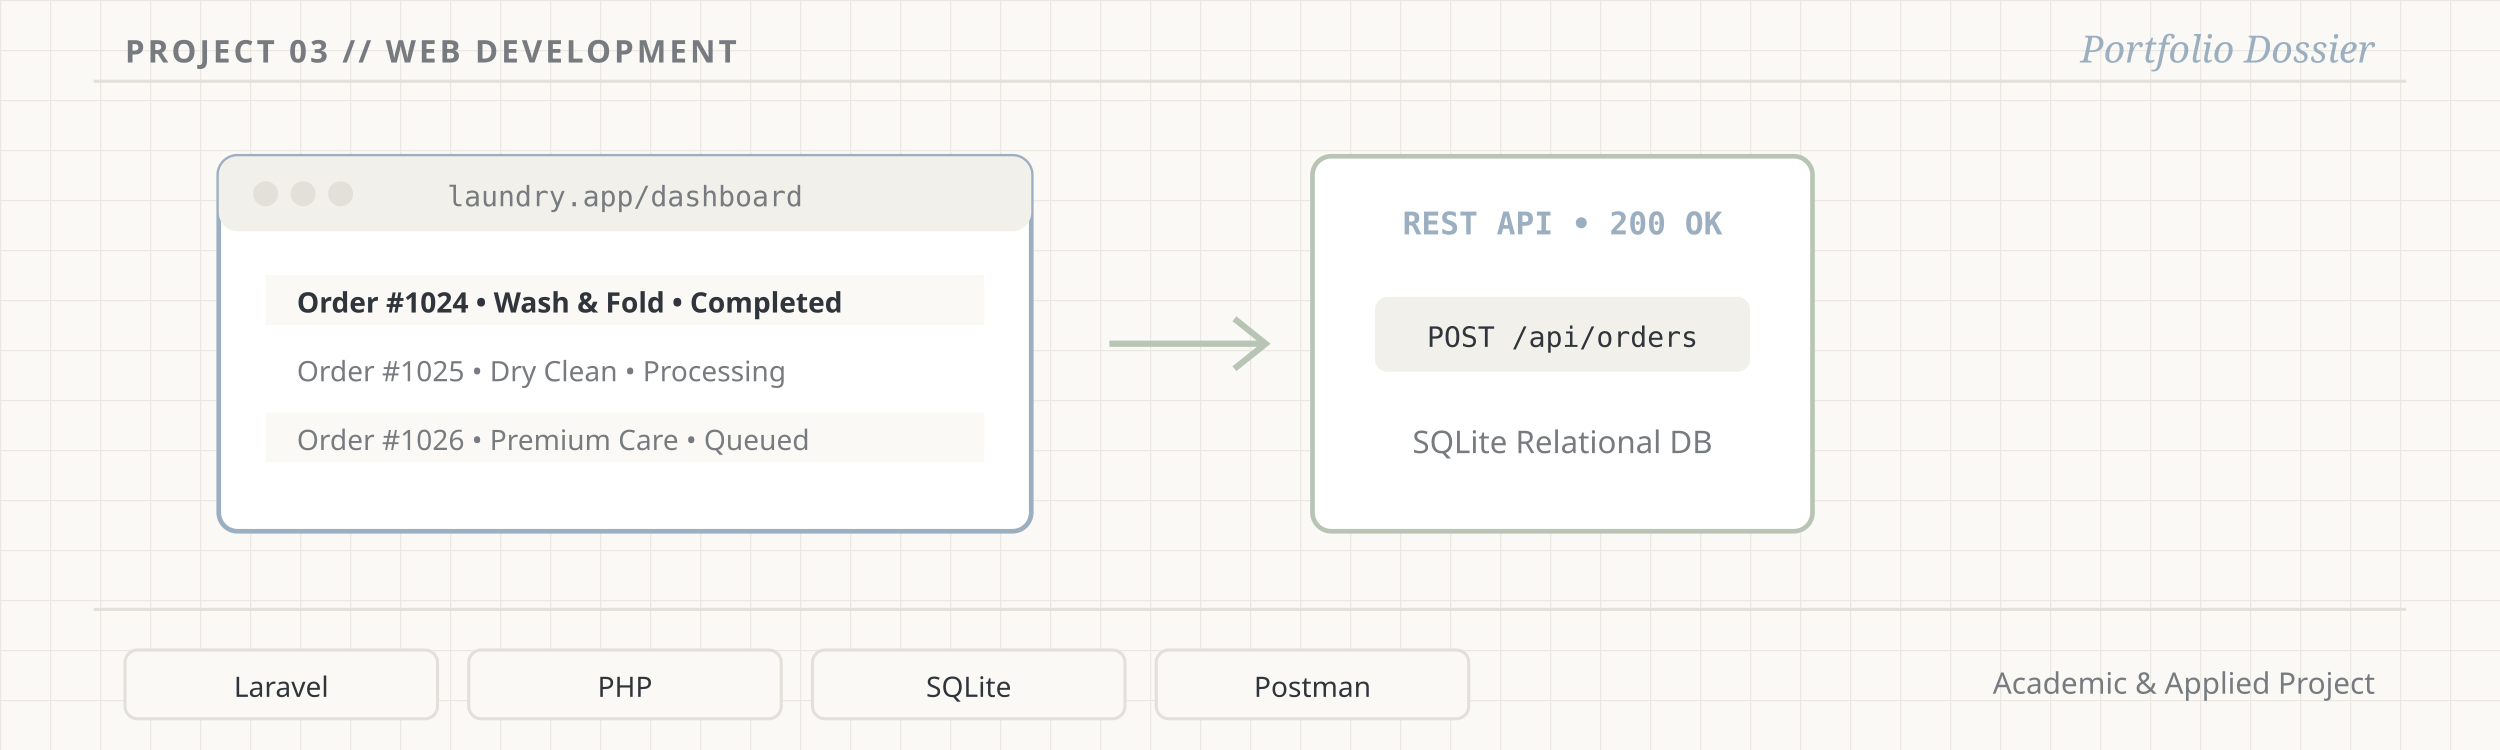
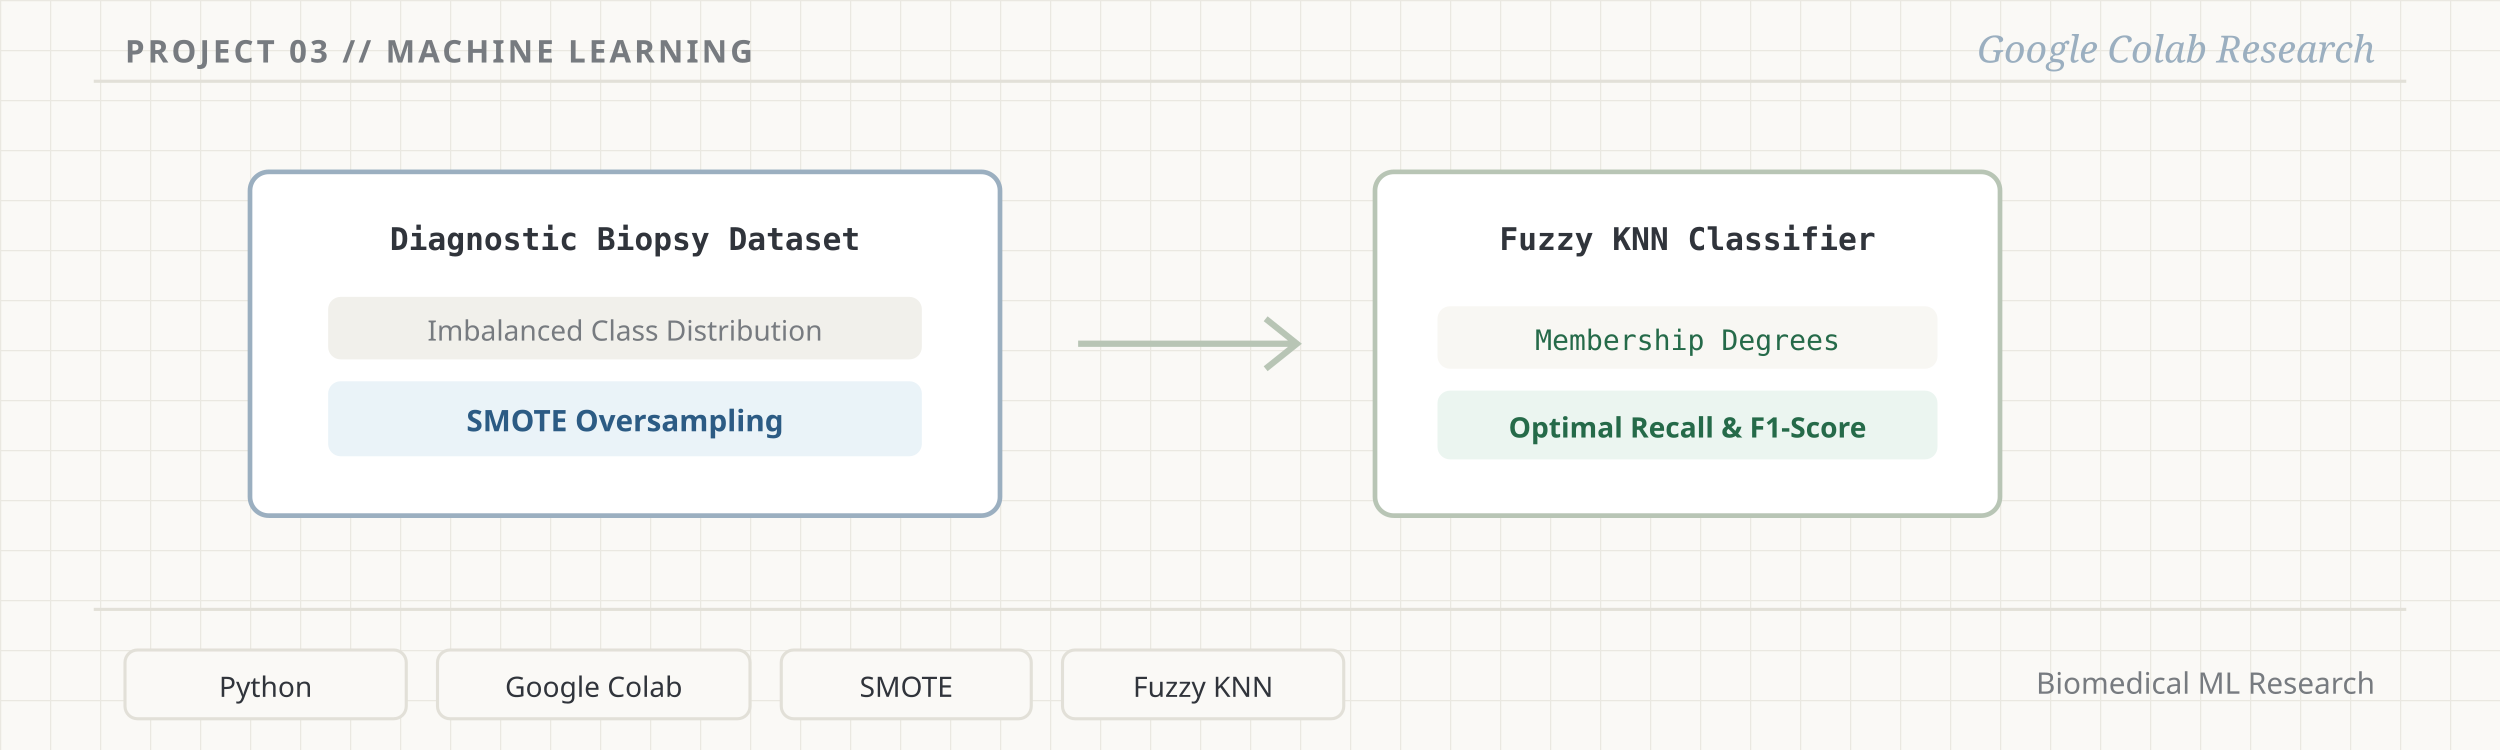
<svg xmlns="http://www.w3.org/2000/svg" viewBox="0 0 800 240" width="100%" height="100%">
  <defs>
    <pattern id="grid_03" width="16" height="16" patternUnits="userSpaceOnUse">
      <path d="M 16 0 L 0 0 0 16" fill="none" stroke="#EAE8E1" stroke-width="0.8" />
    </pattern>
  </defs>
  <rect width="800" height="240" fill="#FAF9F6" />
  <rect width="800" height="240" fill="url(#grid_03)" />
  <line x1="30" y1="26" x2="770" y2="26" stroke="#E2E0D8" stroke-width="1" />
-   <text x="40" y="20" font-family="'Plus Jakarta Sans', sans-serif" font-size="10" font-weight="600" fill="#777B80" letter-spacing="1">PROJECT 03 // WEB DEVELOPMENT</text>
-   <text x="760" y="20" text-anchor="end" font-family="'Newsreader', Georgia, serif" font-size="12" font-style="italic" fill="#9BAFC0">Portfolio Dossier</text>
+   <text x="40" y="20" font-family="'Plus Jakarta Sans', sans-serif" font-size="10" font-weight="600" fill="#777B80" letter-spacing="1">PROJECT 03 // MACHINE LEARNING</text>
+   <text x="760" y="20" text-anchor="end" font-family="'Newsreader', Georgia, serif" font-size="12" font-style="italic" fill="#9BAFC0">Google Colab Research</text>
  <g transform="translate(200, 110)">
-     <rect x="-130" y="-60" width="260" height="120" rx="6" fill="#FFFFFF" stroke="#9BAFC0" stroke-width="1.5" />
-     <rect x="-130" y="-60" width="260" height="24" rx="6" fill="#F1F0EB" />
-     <circle cx="-115" cy="-48" r="4" fill="#E2E0D8" />
-     <circle cx="-103" cy="-48" r="4" fill="#E2E0D8" />
-     <circle cx="-91" cy="-48" r="4" fill="#E2E0D8" />
-     <text x="0" y="-44" text-anchor="middle" font-family="monospace" font-size="9" fill="#777B80">laundry.app/dashboard</text>
-     <rect x="-115" y="-22" width="230" height="16" fill="#FAF9F6" />
-     <text x="-105" y="-10" font-family="sans-serif" font-size="9" font-weight="bold" fill="#30343B">Order #1024 • Wash &amp; Fold • Completed</text>
-     <rect x="-115" y="0" width="230" height="16" fill="#FFFFFF" />
-     <text x="-105" y="12" font-family="sans-serif" font-size="9" fill="#777B80">Order #1025 • Dry Clean • Processing</text>
-     <rect x="-115" y="22" width="230" height="16" fill="#FAF9F6" />
-     <text x="-105" y="34" font-family="sans-serif" font-size="9" fill="#777B80">Order #1026 • Premium Care • Queued</text>
+     <rect x="-120" y="-55" width="240" height="110" rx="6" fill="#FFFFFF" stroke="#9BAFC0" stroke-width="1.5" />
+     <text x="0" y="-30" text-anchor="middle" font-family="monospace" font-size="10" font-weight="bold" fill="#30343B">Diagnostic Biopsy Dataset</text>
+     <rect x="-95" y="-15" width="190" height="20" rx="4" fill="#F1F0EB" />
+     <text x="0" y="-1" text-anchor="middle" font-family="sans-serif" font-size="9" fill="#777B80">Imbalanced Class Distribution</text>
+     <rect x="-95" y="12" width="190" height="24" rx="4" fill="#EAF3F8" />
+     <text x="0" y="28" text-anchor="middle" font-family="sans-serif" font-size="9.5" font-weight="bold" fill="#2C5B84">SMOTE Oversampling</text>
  </g>
-   <path d="M 355 110 L 405 110 M 395 102 L 405 110 L 395 118" stroke="#B8C5B5" stroke-width="2" fill="none" />
-   <g transform="translate(500, 110)">
-     <rect x="-80" y="-60" width="160" height="120" rx="6" fill="#FFFFFF" stroke="#B8C5B5" stroke-width="1.5" />
-     <text x="0" y="-35" text-anchor="middle" font-family="monospace" font-size="10" font-weight="bold" fill="#9BAFC0">REST API • 200 OK</text>
-     <rect x="-60" y="-15" width="120" height="24" rx="4" fill="#F1F0EB" />
-     <text x="0" y="1" text-anchor="middle" font-family="monospace" font-size="9" fill="#30343B">POST /api/orders</text>
-     <text x="0" y="35" text-anchor="middle" font-family="sans-serif" font-size="10" fill="#777B80">SQLite Relational DB</text>
+   <path d="M 345 110 L 415 110 M 405 102 L 415 110 L 405 118" stroke="#B8C5B5" stroke-width="2" fill="none" />
+   <g transform="translate(540, 110)">
+     <rect x="-100" y="-55" width="200" height="110" rx="6" fill="#FFFFFF" stroke="#B8C5B5" stroke-width="1.5" />
+     <text x="0" y="-30" text-anchor="middle" font-family="monospace" font-size="10" font-weight="bold" fill="#30343B">Fuzzy KNN Classifier</text>
+     <rect x="-80" y="-12" width="160" height="20" rx="4" fill="#F8F7F3" />
+     <text x="0" y="2" text-anchor="middle" font-family="monospace" font-size="9" fill="#256A49">Membership Degrees</text>
+     <rect x="-80" y="15" width="160" height="22" rx="4" fill="#EBF5F0" />
+     <text x="0" y="30" text-anchor="middle" font-family="sans-serif" font-size="9" font-weight="bold" fill="#256A49">Optimal Recall &amp; F1-Score</text>
  </g>
  <line x1="30" y1="195" x2="770" y2="195" stroke="#E2E0D8" stroke-width="1" />
  <g transform="translate(40, 208)">
+     <rect x="0" y="0" width="90" height="22" rx="4" fill="#FAF9F6" stroke="#E2E0D8" />
+     <text x="45" y="15" text-anchor="middle" font-family="sans-serif" font-size="9" fill="#30343B">Python</text>
+   </g>
+   <g transform="translate(140, 208)">
    <rect x="0" y="0" width="100" height="22" rx="4" fill="#FAF9F6" stroke="#E2E0D8" />
-     <text x="50" y="15" text-anchor="middle" font-family="'Plus Jakarta Sans', sans-serif" font-size="9" font-weight="500" fill="#30343B">Laravel</text>
+     <text x="50" y="15" text-anchor="middle" font-family="sans-serif" font-size="9" fill="#30343B">Google Colab</text>
  </g>
-   <g transform="translate(150, 208)">
-     <rect x="0" y="0" width="100" height="22" rx="4" fill="#FAF9F6" stroke="#E2E0D8" />
-     <text x="50" y="15" text-anchor="middle" font-family="'Plus Jakarta Sans', sans-serif" font-size="9" font-weight="500" fill="#30343B">PHP</text>
+   <g transform="translate(250, 208)">
+     <rect x="0" y="0" width="80" height="22" rx="4" fill="#FAF9F6" stroke="#E2E0D8" />
+     <text x="40" y="15" text-anchor="middle" font-family="sans-serif" font-size="9" fill="#30343B">SMOTE</text>
  </g>
-   <g transform="translate(260, 208)">
-     <rect x="0" y="0" width="100" height="22" rx="4" fill="#FAF9F6" stroke="#E2E0D8" />
-     <text x="50" y="15" text-anchor="middle" font-family="'Plus Jakarta Sans', sans-serif" font-size="9" font-weight="500" fill="#30343B">SQLite</text>
+   <g transform="translate(340, 208)">
+     <rect x="0" y="0" width="90" height="22" rx="4" fill="#FAF9F6" stroke="#E2E0D8" />
+     <text x="45" y="15" text-anchor="middle" font-family="sans-serif" font-size="9" fill="#30343B">Fuzzy KNN</text>
  </g>
-   <g transform="translate(370, 208)">
-     <rect x="0" y="0" width="100" height="22" rx="4" fill="#FAF9F6" stroke="#E2E0D8" />
-     <text x="50" y="15" text-anchor="middle" font-family="'Plus Jakarta Sans', sans-serif" font-size="9" font-weight="500" fill="#30343B">Postman</text>
-   </g>
-   <text x="760" y="222" text-anchor="end" font-family="'Plus Jakarta Sans', sans-serif" font-size="9.5" fill="#777B80">Academic &amp; Applied Project</text>
+   <text x="760" y="222" text-anchor="end" font-family="sans-serif" font-size="9.5" fill="#777B80">Biomedical ML Research</text>
</svg>
